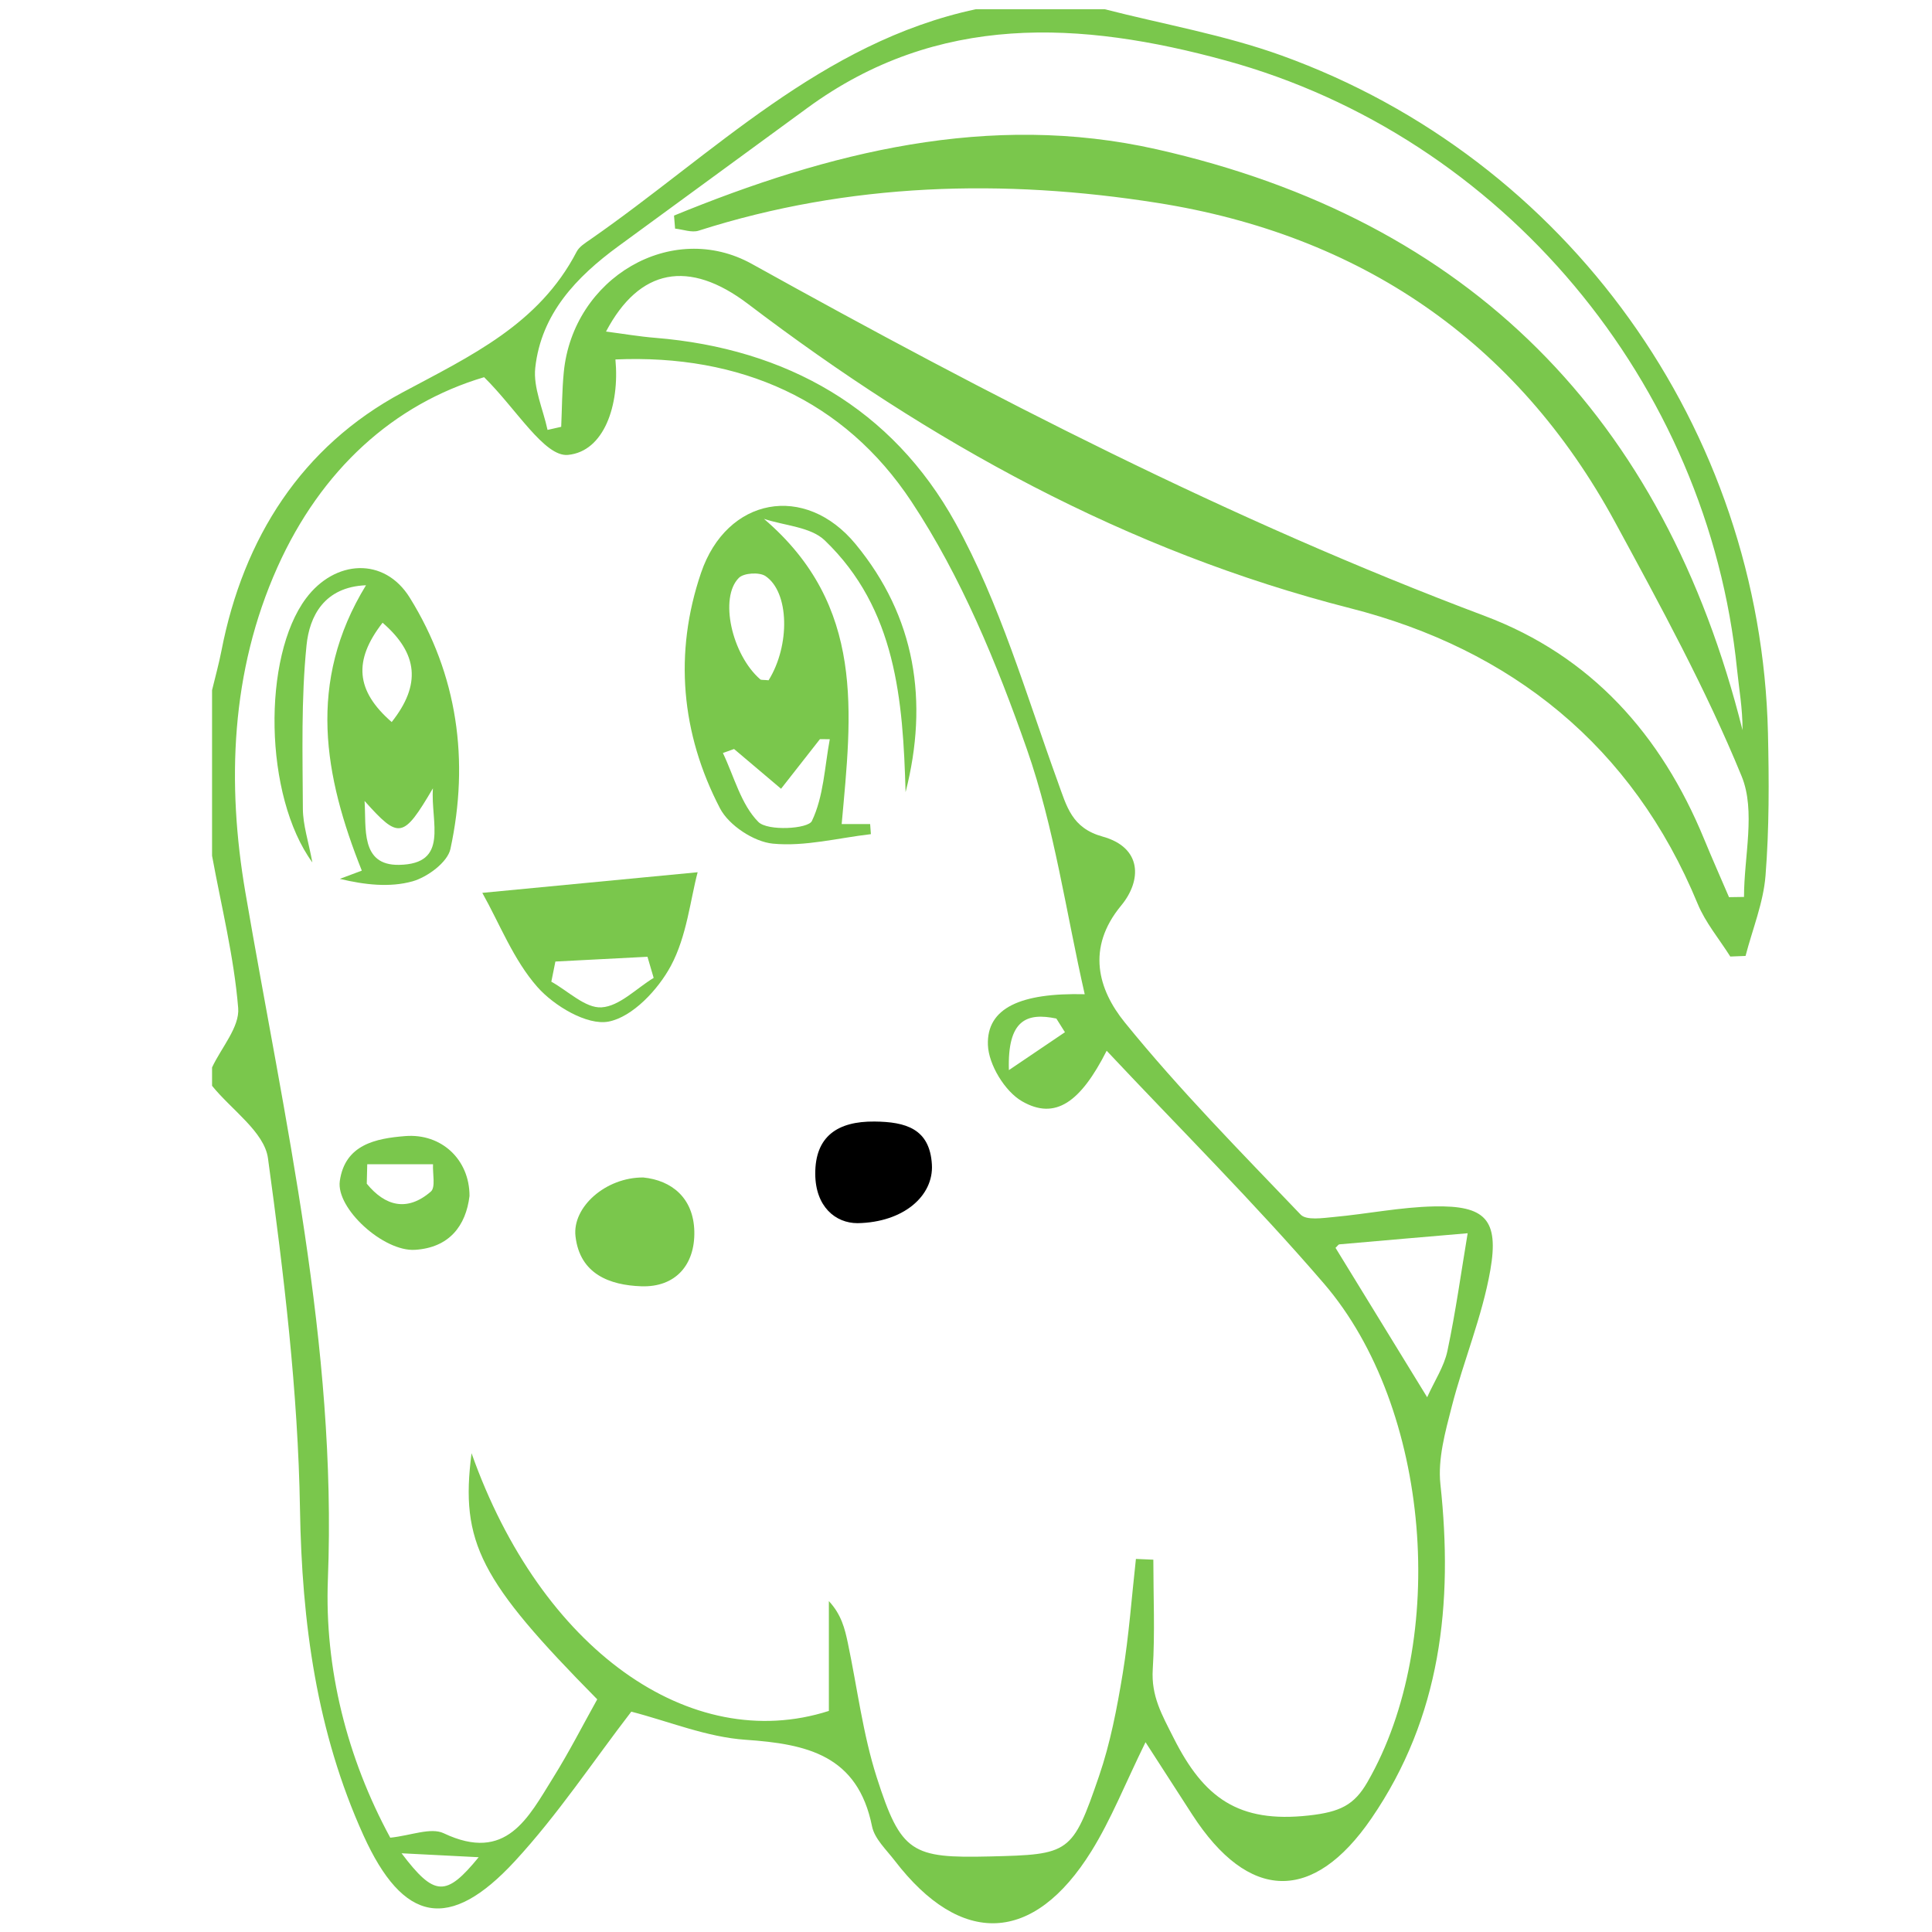
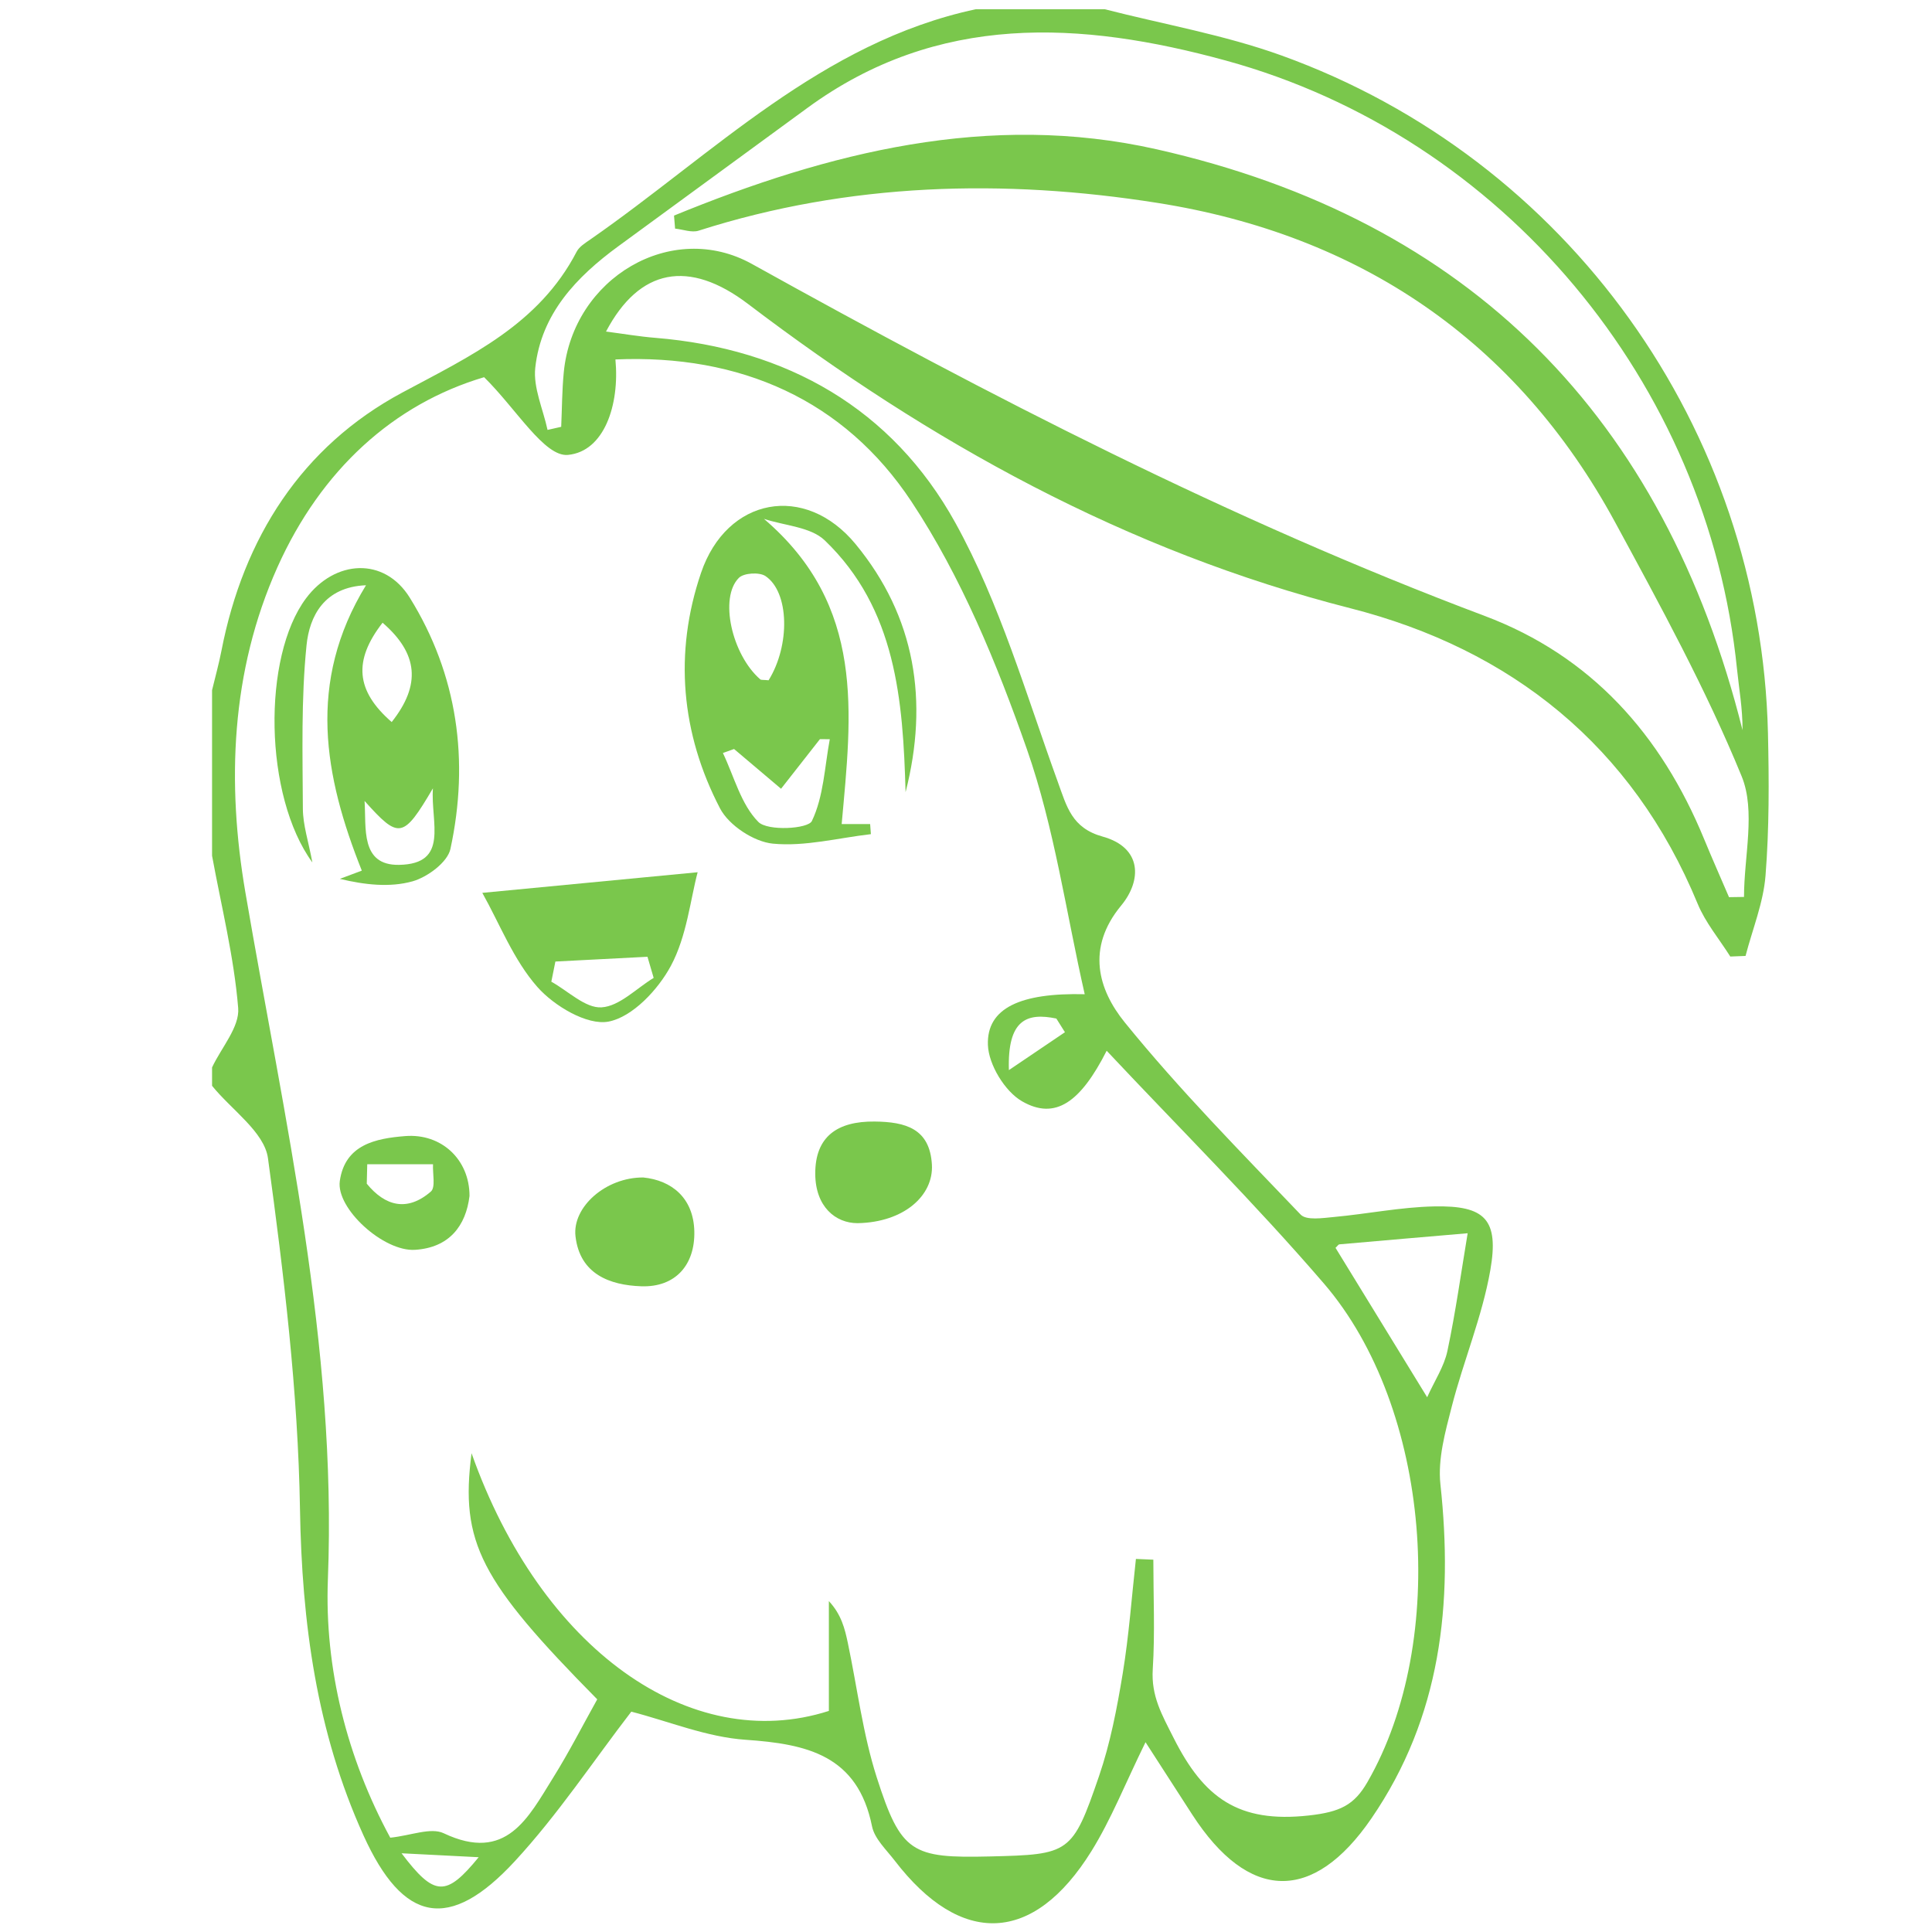
<svg xmlns="http://www.w3.org/2000/svg" version="1.1" id="Layer_1" x="0px" y="0px" width="200px" height="200px" viewBox="0 0 200 200" enable-background="new 0 0 200 200" xml:space="preserve">
  <g>
    <path fill="none" d="M114.35,0.953c23.179,0,46.356,0,69.535,0c0,66.678,0,133.356,0,200.035c-53.977,0-107.955,0-161.932,0   c0-29.529,0-59.058,0-88.587c2.009,2.487,5.417,4.783,5.787,7.495c1.646,12.037,3.114,24.184,3.314,36.312   c0.195,11.778,1.717,23.067,6.565,33.771c4.126,9.108,8.917,10.013,15.68,2.688c4.455-4.824,8.124-10.374,12.053-15.479   c3.882,1.002,7.81,2.637,11.83,2.911c6.364,0.435,11.607,1.6,13.09,8.959c0.26,1.288,1.477,2.416,2.344,3.546   c6.866,8.947,14.377,8.66,20.362-0.966c2.05-3.298,3.49-6.975,5.606-11.288c1.838,2.848,3.331,5.169,4.831,7.486   c5.83,9.01,12.513,9.208,18.551,0.407c7.209-10.508,8.479-22.249,7.144-34.6c-0.282-2.616,0.505-5.427,1.179-8.05   c1.217-4.733,3.152-9.317,3.988-14.104c0.919-5.264-0.546-6.711-5.808-6.604c-3.466,0.07-6.915,0.776-10.381,1.096   c-1.159,0.106-2.85,0.374-3.444-0.247c-6.212-6.501-12.553-12.922-18.206-19.894c-2.764-3.408-4.007-7.711-0.377-12.098   c2.165-2.618,2.16-6.011-1.908-7.138c-3.209-0.891-3.714-3.088-4.656-5.685c-3.279-9.039-5.984-18.458-10.598-26.799   c-6.536-11.816-17.461-18.044-31.084-19.151c-1.637-0.133-3.263-0.413-5.08-0.649c3.459-6.553,8.577-7.508,14.705-2.854   c18.862,14.326,39.123,25.573,62.352,31.499c16.612,4.238,29.194,14.218,35.95,30.595c0.806,1.952,2.235,3.646,3.376,5.458   c0.526-0.021,1.053-0.042,1.58-0.062c0.72-2.767,1.847-5.502,2.068-8.309c0.387-4.892,0.366-9.833,0.253-14.747   c-0.729-31.485-20.715-59.47-50.367-70.162C126.743,3.609,120.46,2.521,114.35,0.953z" />
    <path fill-rule="evenodd" clip-rule="evenodd" fill="#7AC74C" d="M114.35,0.953c6.11,1.568,12.394,2.657,18.302,4.787   c29.652,10.692,49.638,38.677,50.367,70.162c0.113,4.914,0.134,9.854-0.253,14.747c-0.222,2.807-1.349,5.542-2.068,8.309   c-0.527,0.021-1.054,0.041-1.58,0.062c-1.141-1.813-2.57-3.507-3.376-5.458c-6.756-16.376-19.338-26.357-35.95-30.595   c-23.229-5.926-43.49-17.173-62.352-31.499c-6.128-4.654-11.246-3.699-14.705,2.854c1.816,0.236,3.442,0.517,5.08,0.649   c13.624,1.107,24.548,7.335,31.084,19.151c4.613,8.34,7.318,17.76,10.598,26.799c0.942,2.596,1.447,4.794,4.656,5.685   c4.068,1.127,4.073,4.521,1.908,7.138c-3.63,4.387-2.387,8.69,0.377,12.098c5.653,6.972,11.994,13.393,18.206,19.894   c0.595,0.621,2.285,0.354,3.444,0.247c3.466-0.319,6.915-1.025,10.381-1.096c5.262-0.107,6.727,1.34,5.808,6.604   c-0.836,4.786-2.771,9.37-3.988,14.104c-0.674,2.623-1.461,5.434-1.179,8.05c1.336,12.351,0.065,24.092-7.144,34.6   c-6.038,8.801-12.721,8.603-18.551-0.407c-1.5-2.317-2.993-4.639-4.831-7.486c-2.116,4.313-3.557,7.99-5.606,11.288   c-5.984,9.626-13.496,9.913-20.362,0.966c-0.868-1.13-2.084-2.258-2.344-3.546c-1.482-7.359-6.726-8.524-13.09-8.959   c-4.021-0.274-7.948-1.909-11.83-2.911c-3.929,5.104-7.598,10.654-12.053,15.479c-6.763,7.325-11.554,6.421-15.68-2.688   c-4.849-10.704-6.371-21.993-6.565-33.771c-0.2-12.128-1.668-24.274-3.314-36.312c-0.371-2.712-3.778-5.008-5.787-7.495   c0-0.636,0-1.27,0-1.905c0.962-2.053,2.864-4.183,2.704-6.144c-0.432-5.293-1.742-10.515-2.704-15.765c0-5.715,0-11.431,0-17.146   c0.327-1.359,0.705-2.708,0.971-4.078c2.273-11.694,8.321-21.152,18.712-26.723c7.112-3.812,14.151-7.065,18.06-14.588   c0.272-0.524,0.89-0.899,1.406-1.259c12.756-8.864,23.911-20.409,39.911-23.84C105.459,0.953,109.904,0.953,114.35,0.953z    M48.815,150.436c7.174,20.289,22.643,31.271,36.989,26.678c0-3.729,0-7.55,0-11.369c1.298,1.394,1.655,2.864,1.966,4.345   c0.978,4.642,1.551,9.412,2.991,13.905c2.51,7.83,3.631,8.38,11.73,8.183c8.237-0.2,8.521-0.271,11.281-8.318   c1.172-3.416,1.859-7.031,2.449-10.607c0.647-3.927,0.928-7.913,1.369-11.873c0.601,0.026,1.202,0.053,1.803,0.078   c0,3.781,0.178,7.574-0.06,11.34c-0.175,2.784,0.938,4.69,2.174,7.141c3.105,6.152,6.675,8.808,13.978,7.999   c3.254-0.36,4.706-1.086,6.072-3.457c8.438-14.647,6.575-38.732-4.504-51.608c-7.169-8.334-14.99-16.107-22.491-24.1   c-2.705,5.329-5.316,7.214-8.759,5.233c-1.775-1.021-3.461-3.79-3.535-5.83c-0.14-3.822,3.366-5.416,10.021-5.254   c-1.936-8.504-3.136-17.224-5.986-25.365c-3.108-8.875-6.794-17.845-11.95-25.634C87.39,41.4,76.63,36.65,63.708,37.21   c0.449,4.73-1.173,9.53-4.916,9.882c-2.426,0.229-5.345-4.766-8.677-8.045C40.753,41.826,33.24,48.63,28.718,58.72   c-4.845,10.812-5.245,22.392-3.317,33.654c4.035,23.578,9.49,46.863,8.542,71.113c-0.36,9.21,1.973,18.49,6.457,26.751   c2.139-0.221,4.195-1.094,5.535-0.459c6.489,3.076,8.752-1.629,11.332-5.764c1.659-2.658,3.084-5.462,4.559-8.101   C49.725,163.658,47.613,159.689,48.815,150.436z M178.986,92.874c0.518-0.007,1.035-0.016,1.553-0.023   c0-4.195,1.229-8.894-0.242-12.486c-3.698-9.031-8.42-17.669-13.086-26.274c-10.242-18.889-26.514-29.789-47.386-33.086   c-15.873-2.509-31.908-2.113-47.503,2.874c-0.716,0.229-1.62-0.129-2.437-0.213c-0.037-0.45-0.074-0.899-0.111-1.348   c15.985-6.554,32.62-10.77,49.951-6.866c32.424,7.303,52.563,27.737,60.661,60.133c0.011-2.255-0.364-4.27-0.569-6.301   c-2.995-29.665-24.247-55.172-52.956-63.026c-14.969-4.096-29.78-4.959-43.266,4.905c-6.529,4.776-13.056,9.553-19.584,14.327   c-4.351,3.183-7.979,6.99-8.6,12.569c-0.23,2.075,0.81,4.293,1.27,6.445c0.471-0.107,0.943-0.214,1.414-0.32   c0.084-1.88,0.085-3.768,0.266-5.638c0.945-9.796,11.19-15.825,19.479-11.221c24.569,13.646,49.487,26.521,75.853,36.435   c11.026,4.147,18.26,12.292,22.7,23.061C177.229,88.85,178.12,90.856,178.986,92.874z M147.739,144.642   c0.773-1.714,1.756-3.183,2.096-4.789c0.854-4.029,1.418-8.121,2.097-12.188c-4.425,0.38-8.851,0.757-13.275,1.149   c-0.113,0.01-0.211,0.183-0.404,0.362C141.324,134.183,144.398,139.195,147.739,144.642z M110.242,106.855   c-0.297-0.472-0.592-0.943-0.889-1.415c-3.074-0.641-5.074,0.127-4.913,5.338C106.879,109.13,108.561,107.993,110.242,106.855z    M41.569,191.851c3.414,4.512,4.604,4.532,7.984,0.407C46.837,192.119,44.532,192.002,41.569,191.851z" />
    <path fill-rule="evenodd" clip-rule="evenodd" fill="none" d="M101.014,0.953c-16,3.432-27.155,14.977-39.911,23.84   c-0.517,0.359-1.134,0.735-1.406,1.259c-3.909,7.523-10.948,10.776-18.06,14.588c-10.391,5.57-16.439,15.029-18.712,26.723   c-0.267,1.37-0.645,2.719-0.971,4.078c0-23.421,0-46.843,0-70.488C48.306,0.953,74.66,0.953,101.014,0.953z" />
    <path fill-rule="evenodd" clip-rule="evenodd" fill="none" d="M21.953,88.587c0.962,5.25,2.272,10.471,2.704,15.765   c0.16,1.961-1.742,4.091-2.704,6.144C21.953,103.192,21.953,95.89,21.953,88.587z" />
    <path fill-rule="evenodd" clip-rule="evenodd" fill="none" d="M48.815,150.436c-1.203,9.254,0.91,13.223,13.009,25.479   c-1.475,2.639-2.9,5.442-4.559,8.101c-2.579,4.135-4.843,8.84-11.332,5.764c-1.34-0.635-3.396,0.238-5.535,0.459   c-4.484-8.261-6.817-17.541-6.457-26.751c0.948-24.25-4.507-47.535-8.542-71.113c-1.928-11.262-1.528-22.842,3.317-33.654   c4.521-10.09,12.035-16.894,21.397-19.673c3.333,3.279,6.251,8.274,8.677,8.045c3.742-0.353,5.365-5.152,4.916-9.882   C76.63,36.65,87.39,41.4,94.354,51.921c5.156,7.789,8.842,16.759,11.95,25.634c2.851,8.141,4.051,16.86,5.986,25.365   c-6.655-0.162-10.161,1.432-10.021,5.254c0.074,2.04,1.76,4.81,3.535,5.83c3.442,1.98,6.054,0.096,8.759-5.233   c7.501,7.992,15.322,15.766,22.491,24.1c11.079,12.876,12.941,36.961,4.504,51.608c-1.366,2.371-2.818,3.097-6.072,3.457   c-7.303,0.809-10.872-1.847-13.978-7.999c-1.236-2.45-2.349-4.356-2.174-7.141c0.237-3.766,0.06-7.559,0.06-11.34   c-0.601-0.025-1.202-0.052-1.803-0.078c-0.441,3.96-0.722,7.946-1.369,11.873c-0.59,3.576-1.277,7.191-2.449,10.607   c-2.761,8.048-3.044,8.118-11.281,8.318c-8.099,0.197-9.22-0.353-11.73-8.183c-1.44-4.493-2.013-9.264-2.991-13.905   c-0.312-1.48-0.668-2.951-1.966-4.345c0,3.819,0,7.64,0,11.369C71.458,181.707,55.99,170.725,48.815,150.436z M79.083,53.711   c2.132,0.71,4.835,0.825,6.3,2.23c7.392,7.1,8.094,16.54,8.364,26.062c2.407-9.403,1.029-18.153-5.173-25.676   c-5.237-6.353-13.336-4.857-16.001,2.974c-2.819,8.284-2.072,16.63,1.966,24.382c0.913,1.753,3.504,3.461,5.471,3.65   c3.32,0.32,6.758-0.59,10.146-0.983c-0.026-0.349-0.052-0.698-0.078-1.047c-1.043,0-2.087,0-2.946,0   C88.158,73.855,89.63,62.722,79.083,53.711z M37.888,60.585c-6.149,10.051-4.322,19.788-0.432,29.546   c-0.759,0.283-1.517,0.565-2.275,0.848c2.599,0.625,5.178,0.903,7.502,0.261c1.552-0.43,3.647-1.976,3.945-3.357   c1.976-9.147,0.745-18.033-4.208-26.012c-2.639-4.251-7.752-3.934-10.743,0.07c-4.532,6.063-4.364,20.437,0.659,27.337   c-0.407-2.195-0.975-3.872-0.983-5.551c-0.026-5.649-0.189-11.333,0.38-16.936C32.036,63.799,33.553,60.761,37.888,60.585z    M49.928,92.428c1.799,3.203,3.225,6.936,5.701,9.743c1.735,1.967,5.156,4.003,7.363,3.584c2.481-0.473,5.132-3.301,6.459-5.775   c1.646-3.072,2.011-6.83,2.769-9.687C65.046,90.98,57.471,91.706,49.928,92.428z M66.594,121.892   c-3.895-0.023-7.365,3.064-7.018,6.088c0.45,3.931,3.569,5.062,6.805,5.175c3.567,0.125,5.575-2.245,5.496-5.684   C71.796,124.011,69.53,122.188,66.594,121.892z M88.775,126.622c4.787-0.085,7.88-2.845,7.695-6.062   c-0.215-3.729-2.722-4.427-5.935-4.459c-3.83-0.039-6.166,1.536-6.14,5.434C84.417,124.92,86.495,126.624,88.775,126.622z    M48.604,123.803c0.004-3.762-2.902-6.492-6.653-6.196c-3.04,0.24-6.239,0.872-6.774,4.65c-0.404,2.854,4.528,7.325,7.779,7.125   C46.509,129.161,48.232,126.895,48.604,123.803z" />
    <path fill-rule="evenodd" clip-rule="evenodd" fill="none" d="M178.986,92.874c-0.866-2.018-1.758-4.024-2.594-6.054   c-4.44-10.77-11.674-18.914-22.7-23.061c-26.366-9.915-51.284-22.789-75.853-36.435c-8.288-4.604-18.534,1.425-19.479,11.221   c-0.18,1.871-0.182,3.758-0.266,5.638c-0.471,0.106-0.943,0.213-1.414,0.32c-0.46-2.152-1.5-4.37-1.27-6.445   c0.621-5.58,4.249-9.387,8.6-12.569c6.529-4.774,13.056-9.551,19.584-14.327c13.486-9.864,28.297-9,43.266-4.905   c28.709,7.854,49.961,33.361,52.956,63.026c0.205,2.032,0.58,4.046,0.569,6.301c-8.098-32.396-28.237-52.83-60.661-60.133   c-17.331-3.904-33.966,0.312-49.951,6.866c0.037,0.449,0.074,0.898,0.111,1.348c0.816,0.083,1.72,0.441,2.437,0.213   c15.595-4.987,31.63-5.382,47.503-2.874c20.872,3.297,37.144,14.197,47.386,33.086c4.666,8.604,9.388,17.243,13.086,26.274   c1.471,3.593,0.242,8.291,0.242,12.486C180.021,92.858,179.504,92.867,178.986,92.874z" />
    <path fill-rule="evenodd" clip-rule="evenodd" fill="none" d="M147.739,144.642c-3.341-5.446-6.415-10.459-9.487-15.466   c0.193-0.18,0.291-0.353,0.404-0.362c4.425-0.393,8.851-0.77,13.275-1.149c-0.679,4.067-1.242,8.159-2.097,12.188   C149.495,141.459,148.513,142.928,147.739,144.642z" />
    <path fill-rule="evenodd" clip-rule="evenodd" fill="none" d="M110.242,106.855c-1.682,1.138-3.363,2.274-5.802,3.923   c-0.161-5.211,1.839-5.979,4.913-5.338C109.65,105.912,109.945,106.384,110.242,106.855z" />
    <path fill-rule="evenodd" clip-rule="evenodd" fill="none" d="M41.569,191.851c2.963,0.151,5.268,0.269,7.984,0.407   C46.173,196.383,44.983,196.362,41.569,191.851z" />
    <path fill-rule="evenodd" clip-rule="evenodd" fill="#7AC74C" d="M79.083,53.711c10.547,9.011,9.075,20.145,8.047,31.593c0.859,0,1.903,0,2.946,0   c0.026,0.349,0.052,0.698,0.078,1.047c-3.388,0.393-6.826,1.303-10.146,0.983c-1.967-0.188-4.558-1.896-5.471-3.65   c-4.038-7.752-4.785-16.099-1.966-24.382c2.665-7.831,10.764-9.326,16.001-2.974c6.202,7.522,7.58,16.272,5.173,25.676   c-0.27-9.522-0.972-18.962-8.364-26.062C83.918,54.536,81.214,54.421,79.083,53.711z M85.899,76.524   c-0.339-0.003-0.678-0.006-1.018-0.009c-1.342,1.712-2.685,3.424-4.027,5.137c-1.621-1.372-3.243-2.744-4.864-4.115   c-0.385,0.138-0.77,0.275-1.155,0.413c1.163,2.44,1.875,5.329,3.672,7.138c0.963,0.968,5.142,0.725,5.537-0.095   C85.265,82.46,85.364,79.388,85.899,76.524z M79.565,70.422c2.249-3.624,2.15-9.131-0.329-10.79   c-0.629-0.42-2.233-0.324-2.745,0.185c-2.065,2.052-0.728,7.958,2.209,10.509C78.795,70.408,78.999,70.366,79.565,70.422z" />
    <path fill-rule="evenodd" clip-rule="evenodd" fill="#7AC74C" d="M37.888,60.585c-4.334,0.176-5.852,3.214-6.155,6.207   c-0.569,5.602-0.406,11.287-0.38,16.936c0.008,1.679,0.576,3.355,0.983,5.551c-5.022-6.9-5.19-21.274-0.659-27.337   c2.991-4.003,8.104-4.321,10.743-0.07c4.953,7.979,6.183,16.864,4.208,26.012c-0.298,1.381-2.393,2.928-3.945,3.357   c-2.324,0.643-4.903,0.365-7.502-0.261c0.758-0.283,1.516-0.565,2.273-0.853C33.566,80.373,31.738,70.636,37.888,60.585z    M39.604,64.464c-3.055,3.931-2.77,7.052,0.944,10.282C43.595,70.898,43.298,67.661,39.604,64.464z M37.74,82.915   c0.189,2.76-0.463,6.683,3.568,6.615c5.239-0.088,3.256-4.405,3.508-7.922C41.725,86.851,41.305,86.893,37.74,82.915z" />
    <path fill-rule="evenodd" clip-rule="evenodd" fill="#7AC74C" d="M49.928,92.428c7.543-0.722,15.119-1.448,22.292-2.134   c-0.758,2.857-1.123,6.615-2.769,9.687c-1.327,2.474-3.978,5.302-6.459,5.775c-2.207,0.419-5.628-1.617-7.363-3.584   C53.152,99.363,51.727,95.63,49.928,92.428z M67.667,101.23c-0.214-0.729-0.428-1.457-0.641-2.186   c-3.177,0.165-6.355,0.33-9.532,0.494c-0.141,0.695-0.281,1.391-0.421,2.087c1.736,0.96,3.524,2.759,5.196,2.656   C64.123,104.17,65.872,102.322,67.667,101.23z" />
    <path fill-rule="evenodd" clip-rule="evenodd" fill="#7AC74C" d="M66.594,121.892c2.937,0.296,5.202,2.119,5.282,5.579   c0.079,3.438-1.928,5.809-5.496,5.684c-3.236-0.112-6.354-1.244-6.805-5.175C59.229,124.956,62.699,121.868,66.594,121.892z" />
-     <path fill-rule="evenodd" clip-rule="evenodd" d="M88.775,126.622c-2.28,0.002-4.358-1.702-4.38-5.087   c-0.025-3.897,2.31-5.473,6.14-5.434c3.213,0.032,5.72,0.729,5.935,4.459C96.655,123.777,93.562,126.537,88.775,126.622z" />
+     <path fill-rule="evenodd" clip-rule="evenodd" fill="#7AC74C" d="M88.775,126.622c-2.28,0.002-4.358-1.702-4.38-5.087   c-0.025-3.897,2.31-5.473,6.14-5.434c3.213,0.032,5.72,0.729,5.935,4.459C96.655,123.777,93.562,126.537,88.775,126.622z" />
    <path fill-rule="evenodd" clip-rule="evenodd" fill="#7AC74C" d="M48.604,123.803c-0.372,3.092-2.095,5.358-5.648,5.579   c-3.251,0.2-8.183-4.271-7.779-7.125c0.535-3.778,3.734-4.41,6.774-4.65C45.702,117.311,48.608,120.041,48.604,123.803z    M38.017,120.52c-0.017,0.672-0.033,1.345-0.049,2.018c1.9,2.319,4.178,2.935,6.632,0.815c0.511-0.439,0.173-1.863,0.227-2.833   C42.557,120.52,40.287,120.52,38.017,120.52z" />
    <path fill-rule="evenodd" clip-rule="evenodd" fill="none" d="M85.899,76.524c-0.535,2.863-0.634,5.936-1.855,8.468   c-0.395,0.82-4.574,1.063-5.537,0.095c-1.798-1.809-2.509-4.698-3.672-7.138c0.385-0.138,0.771-0.275,1.155-0.413   c1.622,1.371,3.243,2.743,4.864,4.115c1.342-1.712,2.685-3.424,4.027-5.137C85.221,76.518,85.56,76.521,85.899,76.524z" />
    <path fill-rule="evenodd" clip-rule="evenodd" fill="none" d="M79.565,70.422c-0.567-0.057-0.77-0.014-0.864-0.096   c-2.938-2.551-4.274-8.457-2.209-10.509c0.512-0.509,2.116-0.605,2.745-0.185C81.716,61.291,81.814,66.798,79.565,70.422z" />
    <path fill-rule="evenodd" clip-rule="evenodd" fill="none" d="M39.604,64.464c3.694,3.197,3.991,6.434,0.944,10.282   C36.834,71.516,36.549,68.396,39.604,64.464z" />
    <path fill-rule="evenodd" clip-rule="evenodd" fill="none" d="M37.74,82.915c3.565,3.978,3.985,3.936,7.077-1.308   c-0.252,3.517,1.731,7.834-3.508,7.922C37.276,89.598,37.929,85.675,37.74,82.915z" />
    <path fill-rule="evenodd" clip-rule="evenodd" fill="none" d="M67.667,101.23c-1.795,1.092-3.544,2.939-5.398,3.052   c-1.672,0.103-3.459-1.696-5.196-2.656c0.14-0.696,0.28-1.392,0.421-2.087c3.177-0.165,6.354-0.329,9.532-0.494   C67.239,99.773,67.453,100.502,67.667,101.23z" />
    <path fill-rule="evenodd" clip-rule="evenodd" fill="none" d="M38.017,120.52c2.27,0,4.54,0,6.81,0   c-0.054,0.97,0.284,2.394-0.227,2.833c-2.455,2.119-4.732,1.504-6.632-0.815C37.984,121.864,38,121.191,38.017,120.52z" />
  </g>
</svg>
